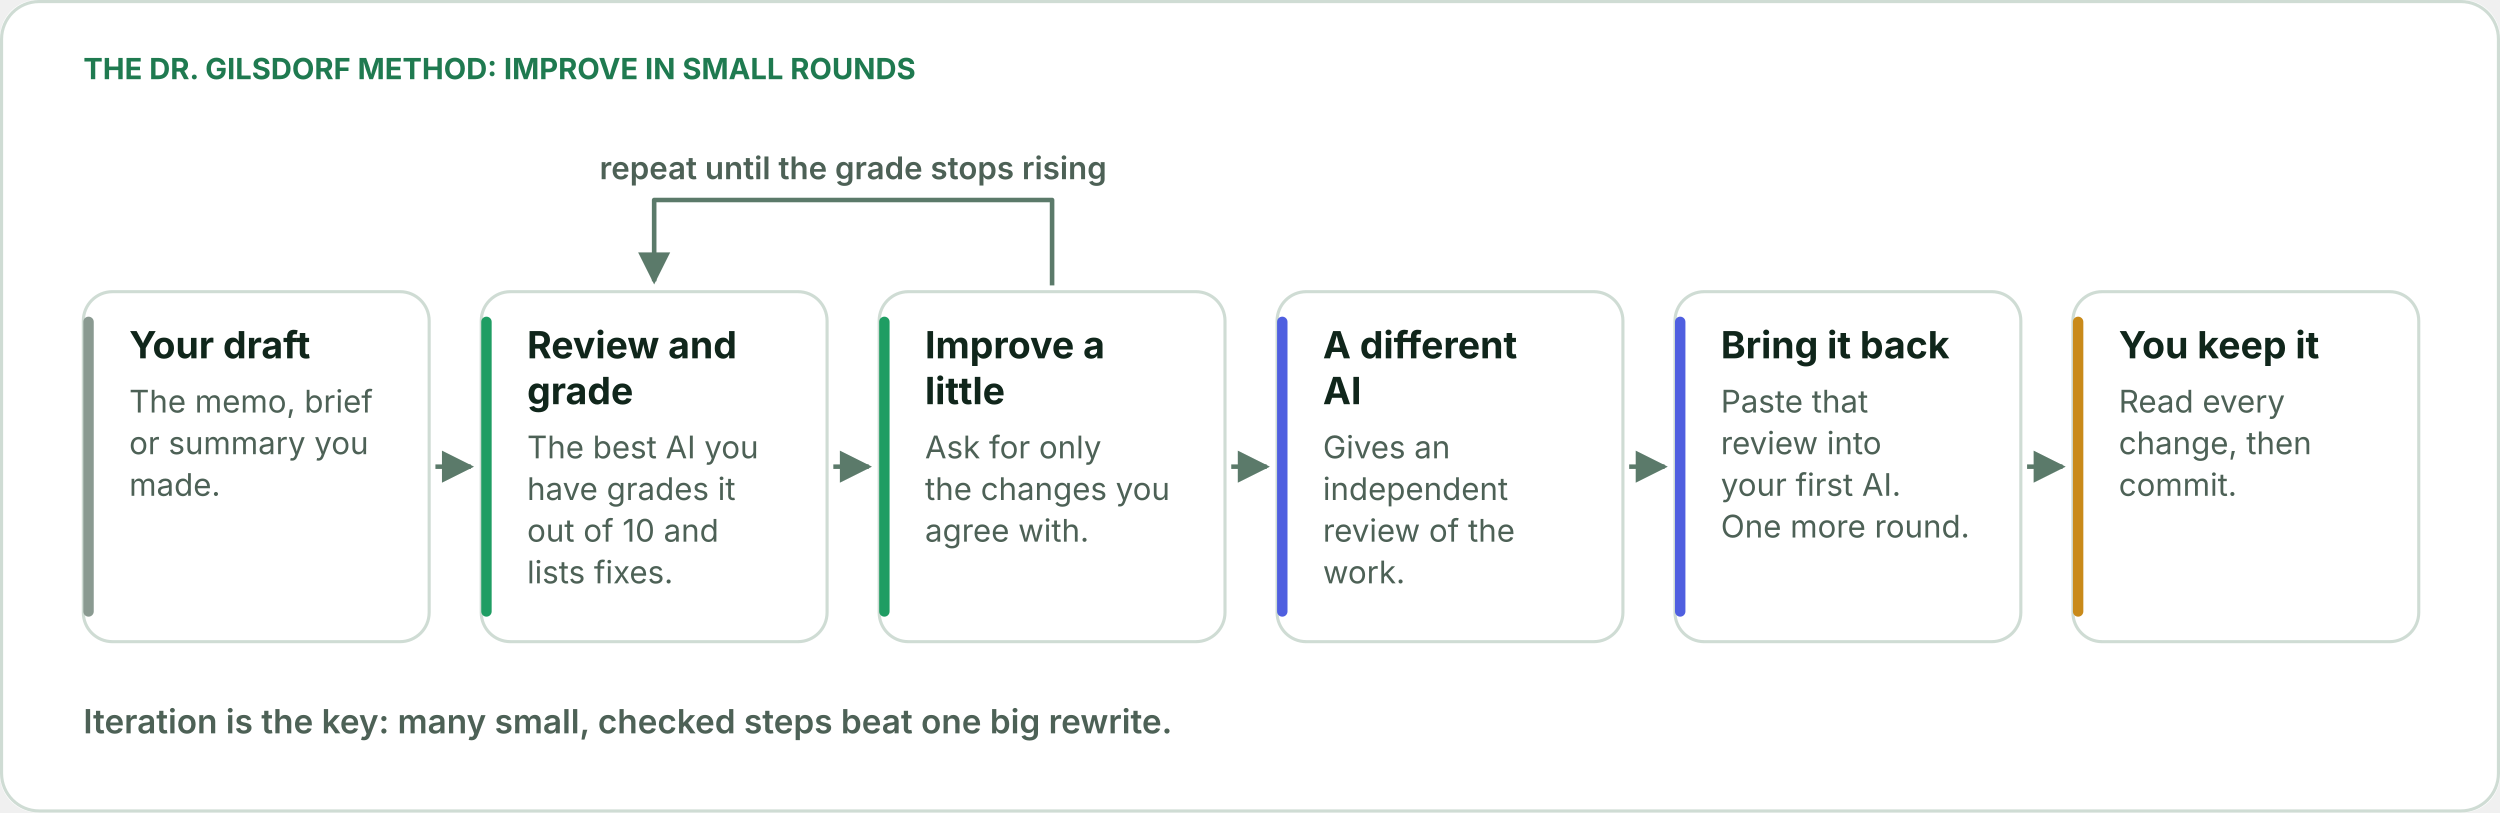
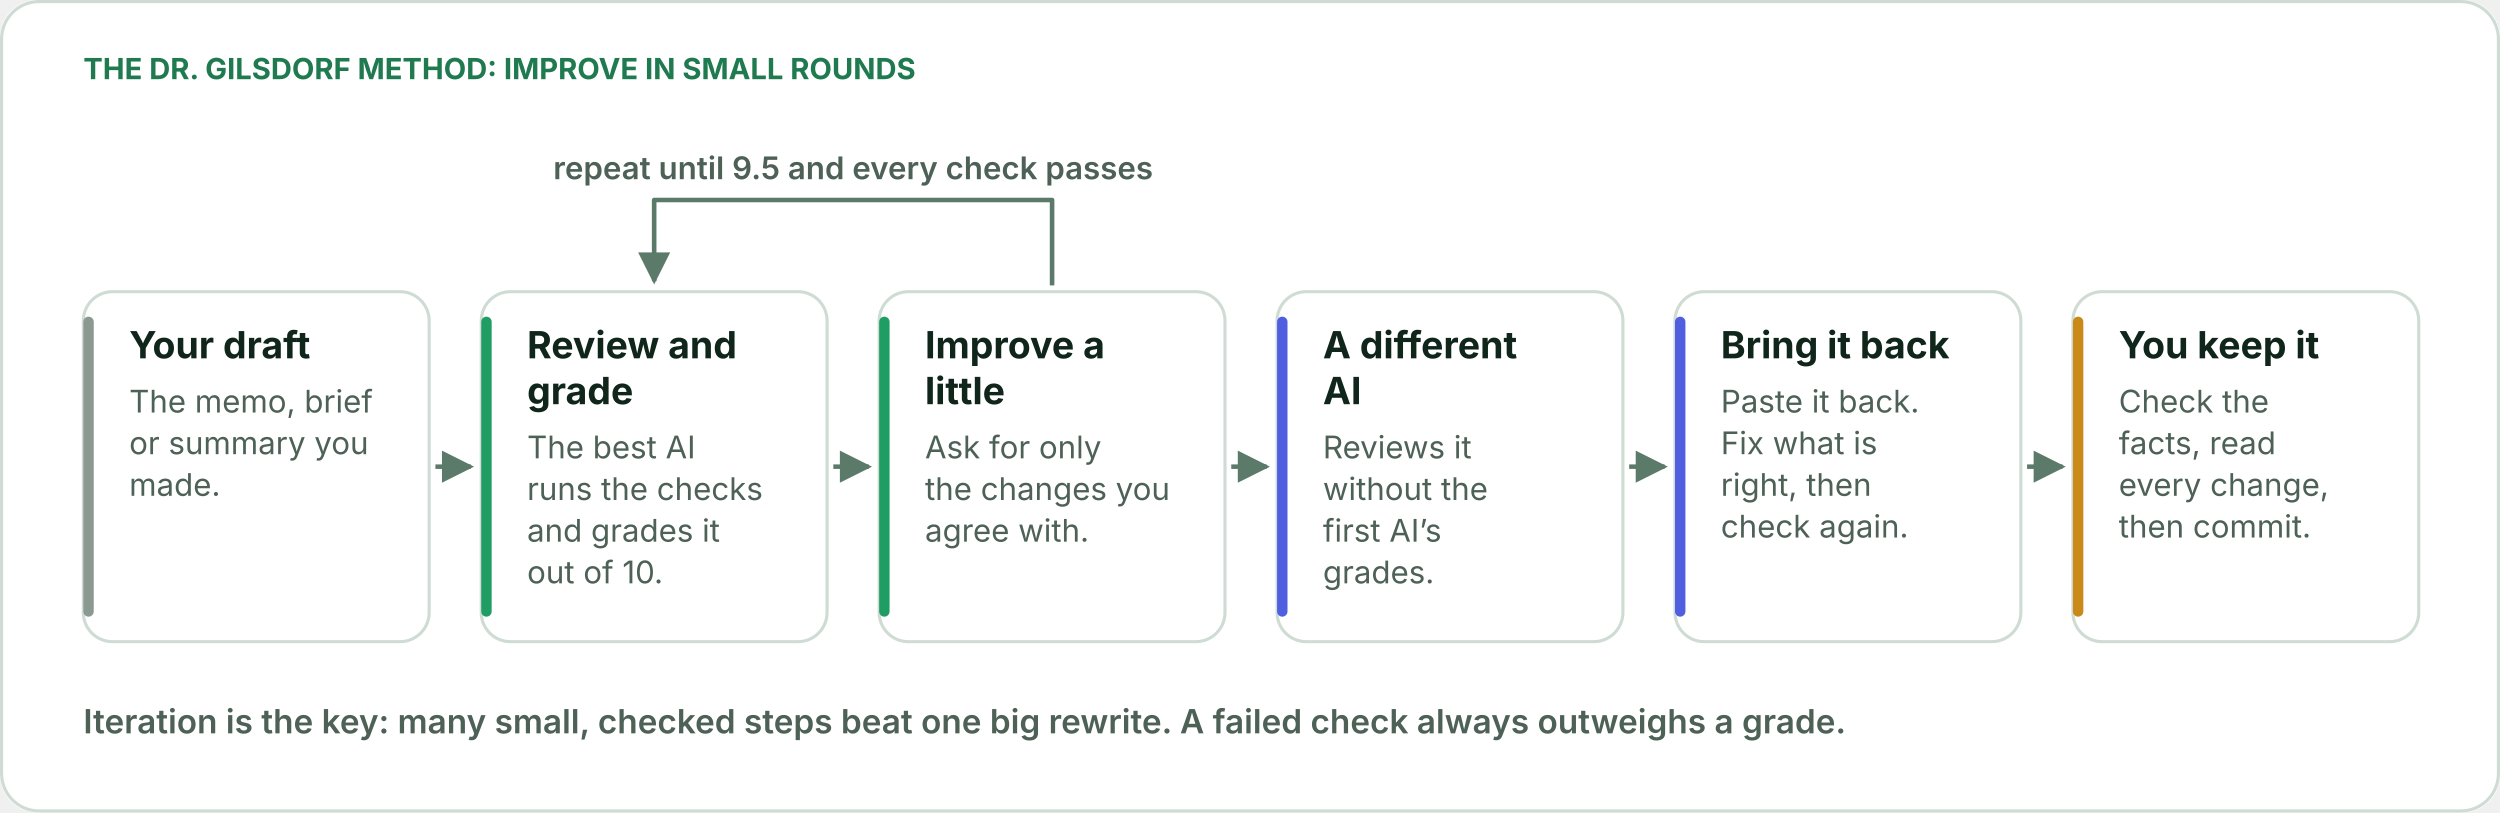
<svg xmlns="http://www.w3.org/2000/svg" width="1200" height="390" viewBox="0 0 1200 390" role="img" aria-labelledby="t d">
  <defs>
    <marker id="ah" viewBox="0 0 10 10" refX="9" refY="5" markerWidth="7" markerHeight="7" orient="auto-start-reverse">
      <path d="M0 0L10 5L0 10z" fill="#5b7a6a" />
    </marker>
  </defs>
  <rect width="1200" height="390" rx="18" fill="#ffffff" />
  <rect x="0.75" y="0.75" width="1198.5" height="388.5" rx="18" fill="none" stroke="#cfdcd4" stroke-width="1.5" />
  <g font-family="Inter, -apple-system, 'Segoe UI', Helvetica, Arial, sans-serif" letter-spacing="0">
    <text x="40" y="38" font-size="14" font-weight="700" fill="#1f7a50" text-anchor="start">THE DR. GILSDORF METHOD: IMPROVE IN SMALL ROUNDS</text>
    <rect x="40" y="140" width="166" height="168" rx="14" fill="#ffffff" fill-opacity="1" stroke="#cfdcd4" stroke-width="1.5" />
    <rect x="40" y="152" width="5" height="144" rx="2.5" fill="#8a9a91" />
    <text x="62" y="172" font-size="18" font-weight="700" fill="#10261b" text-anchor="start">Your draft</text>
    <text x="62" y="198" font-size="15" font-weight="400" fill="#4d6156" text-anchor="start">The memo, brief</text>
    <text x="62" y="218" font-size="15" font-weight="400" fill="#4d6156" text-anchor="start">or summary you</text>
    <text x="62" y="238" font-size="15" font-weight="400" fill="#4d6156" text-anchor="start">made.</text>
    <path d="M209 224.0 L226 224.0" fill="none" stroke="#5b7a6a" stroke-width="2.2" stroke-linejoin="round" marker-end="url(#ah)" />
    <rect x="231" y="140" width="166" height="168" rx="14" fill="#ffffff" fill-opacity="1" stroke="#cfdcd4" stroke-width="1.5" />
    <rect x="231" y="152" width="5" height="144" rx="2.5" fill="#1f9d63" />
    <text x="253" y="172" font-size="18" font-weight="700" fill="#10261b" text-anchor="start">Review and</text>
    <text x="253" y="194" font-size="18" font-weight="700" fill="#10261b" text-anchor="start">grade</text>
-     <text x="253" y="220" font-size="15" font-weight="400" fill="#4d6156" text-anchor="start">The best AI you</text>
-     <text x="253" y="240" font-size="15" font-weight="400" fill="#4d6156" text-anchor="start">have grades it</text>
-     <text x="253" y="260" font-size="15" font-weight="400" fill="#4d6156" text-anchor="start">out of 10 and</text>
-     <text x="253" y="280" font-size="15" font-weight="400" fill="#4d6156" text-anchor="start">lists fixes.</text>
+     <text x="253" y="220" font-size="15" font-weight="400" fill="#4d6156" text-anchor="start">The best AI</text>
+     <text x="253" y="240" font-size="15" font-weight="400" fill="#4d6156" text-anchor="start">runs the checks</text>
+     <text x="253" y="260" font-size="15" font-weight="400" fill="#4d6156" text-anchor="start">and grades it</text>
+     <text x="253" y="280" font-size="15" font-weight="400" fill="#4d6156" text-anchor="start">out of 10.</text>
    <path d="M400 224.0 L417 224.0" fill="none" stroke="#5b7a6a" stroke-width="2.2" stroke-linejoin="round" marker-end="url(#ah)" />
    <rect x="422" y="140" width="166" height="168" rx="14" fill="#ffffff" fill-opacity="1" stroke="#cfdcd4" stroke-width="1.5" />
    <rect x="422" y="152" width="5" height="144" rx="2.5" fill="#1f9d63" />
    <text x="444" y="172" font-size="18" font-weight="700" fill="#10261b" text-anchor="start">Improve a</text>
    <text x="444" y="194" font-size="18" font-weight="700" fill="#10261b" text-anchor="start">little</text>
    <text x="444" y="220" font-size="15" font-weight="400" fill="#4d6156" text-anchor="start">Ask for only</text>
    <text x="444" y="240" font-size="15" font-weight="400" fill="#4d6156" text-anchor="start">the changes you</text>
    <text x="444" y="260" font-size="15" font-weight="400" fill="#4d6156" text-anchor="start">agree with.</text>
    <path d="M591 224.0 L608 224.0" fill="none" stroke="#5b7a6a" stroke-width="2.2" stroke-linejoin="round" marker-end="url(#ah)" />
    <rect x="613" y="140" width="166" height="168" rx="14" fill="#ffffff" fill-opacity="1" stroke="#cfdcd4" stroke-width="1.5" />
    <rect x="613" y="152" width="5" height="144" rx="2.5" fill="#4f5fe0" />
    <text x="635" y="172" font-size="18" font-weight="700" fill="#10261b" text-anchor="start">A different</text>
    <text x="635" y="194" font-size="18" font-weight="700" fill="#10261b" text-anchor="start">AI</text>
-     <text x="635" y="220" font-size="15" font-weight="400" fill="#4d6156" text-anchor="start">Gives an</text>
-     <text x="635" y="240" font-size="15" font-weight="400" fill="#4d6156" text-anchor="start">independent</text>
-     <text x="635" y="260" font-size="15" font-weight="400" fill="#4d6156" text-anchor="start">review of the</text>
-     <text x="635" y="280" font-size="15" font-weight="400" fill="#4d6156" text-anchor="start">work.</text>
+     <text x="635" y="220" font-size="15" font-weight="400" fill="#4d6156" text-anchor="start">Reviews it</text>
+     <text x="635" y="240" font-size="15" font-weight="400" fill="#4d6156" text-anchor="start">without the</text>
+     <text x="635" y="260" font-size="15" font-weight="400" fill="#4d6156" text-anchor="start">first AI’s</text>
+     <text x="635" y="280" font-size="15" font-weight="400" fill="#4d6156" text-anchor="start">grades.</text>
    <path d="M782 224.0 L799 224.0" fill="none" stroke="#5b7a6a" stroke-width="2.2" stroke-linejoin="round" marker-end="url(#ah)" />
    <rect x="804" y="140" width="166" height="168" rx="14" fill="#ffffff" fill-opacity="1" stroke="#cfdcd4" stroke-width="1.5" />
    <rect x="804" y="152" width="5" height="144" rx="2.5" fill="#4f5fe0" />
    <text x="826" y="172" font-size="18" font-weight="700" fill="#10261b" text-anchor="start">Bring it back</text>
-     <text x="826" y="198" font-size="15" font-weight="400" fill="#4d6156" text-anchor="start">Paste that</text>
-     <text x="826" y="218" font-size="15" font-weight="400" fill="#4d6156" text-anchor="start">review into</text>
-     <text x="826" y="238" font-size="15" font-weight="400" fill="#4d6156" text-anchor="start">your first AI.</text>
-     <text x="826" y="258" font-size="15" font-weight="400" fill="#4d6156" text-anchor="start">One more round.</text>
+     <text x="826" y="198" font-size="15" font-weight="400" fill="#4d6156" text-anchor="start">Paste it back.</text>
+     <text x="826" y="218" font-size="15" font-weight="400" fill="#4d6156" text-anchor="start">Fix what is</text>
+     <text x="826" y="238" font-size="15" font-weight="400" fill="#4d6156" text-anchor="start">right, then</text>
+     <text x="826" y="258" font-size="15" font-weight="400" fill="#4d6156" text-anchor="start">check again.</text>
    <path d="M973 224.0 L990 224.0" fill="none" stroke="#5b7a6a" stroke-width="2.2" stroke-linejoin="round" marker-end="url(#ah)" />
    <rect x="995" y="140" width="166" height="168" rx="14" fill="#ffffff" fill-opacity="1" stroke="#cfdcd4" stroke-width="1.5" />
    <rect x="995" y="152" width="5" height="144" rx="2.5" fill="#c98a1a" />
    <text x="1017" y="172" font-size="18" font-weight="700" fill="#10261b" text-anchor="start">You keep it</text>
-     <text x="1017" y="198" font-size="15" font-weight="400" fill="#4d6156" text-anchor="start">Read every</text>
-     <text x="1017" y="218" font-size="15" font-weight="400" fill="#4d6156" text-anchor="start">change, then</text>
-     <text x="1017" y="238" font-size="15" font-weight="400" fill="#4d6156" text-anchor="start">commit.</text>
+     <text x="1017" y="198" font-size="15" font-weight="400" fill="#4d6156" text-anchor="start">Check the</text>
+     <text x="1017" y="218" font-size="15" font-weight="400" fill="#4d6156" text-anchor="start">facts, read</text>
+     <text x="1017" y="238" font-size="15" font-weight="400" fill="#4d6156" text-anchor="start">every change,</text>
+     <text x="1017" y="258" font-size="15" font-weight="400" fill="#4d6156" text-anchor="start">then commit.</text>
    <path d="M505.0 137 L505.0 96 L314.0 96 L314.0 135" fill="none" stroke="#5b7a6a" stroke-width="2.2" stroke-linejoin="round" marker-end="url(#ah)" />
-     <text x="409.5" y="86" font-size="15" font-weight="600" fill="#4d6156" text-anchor="middle">repeat until the grade stops rising</text>
-     <text x="40" y="352" font-size="16" font-weight="600" fill="#4d6156" text-anchor="start">Iteration is the key: many small, checked steps beat one big rewrite.</text>
+     <text x="409.5" y="86" font-size="15" font-weight="600" fill="#4d6156" text-anchor="middle">repeat until 9.5 and every check passes</text>
+     <text x="40" y="352" font-size="16" font-weight="600" fill="#4d6156" text-anchor="start">Iteration is the key: many small, checked steps beat one big rewrite. A failed check always outweighs a grade.</text>
  </g>
</svg>
